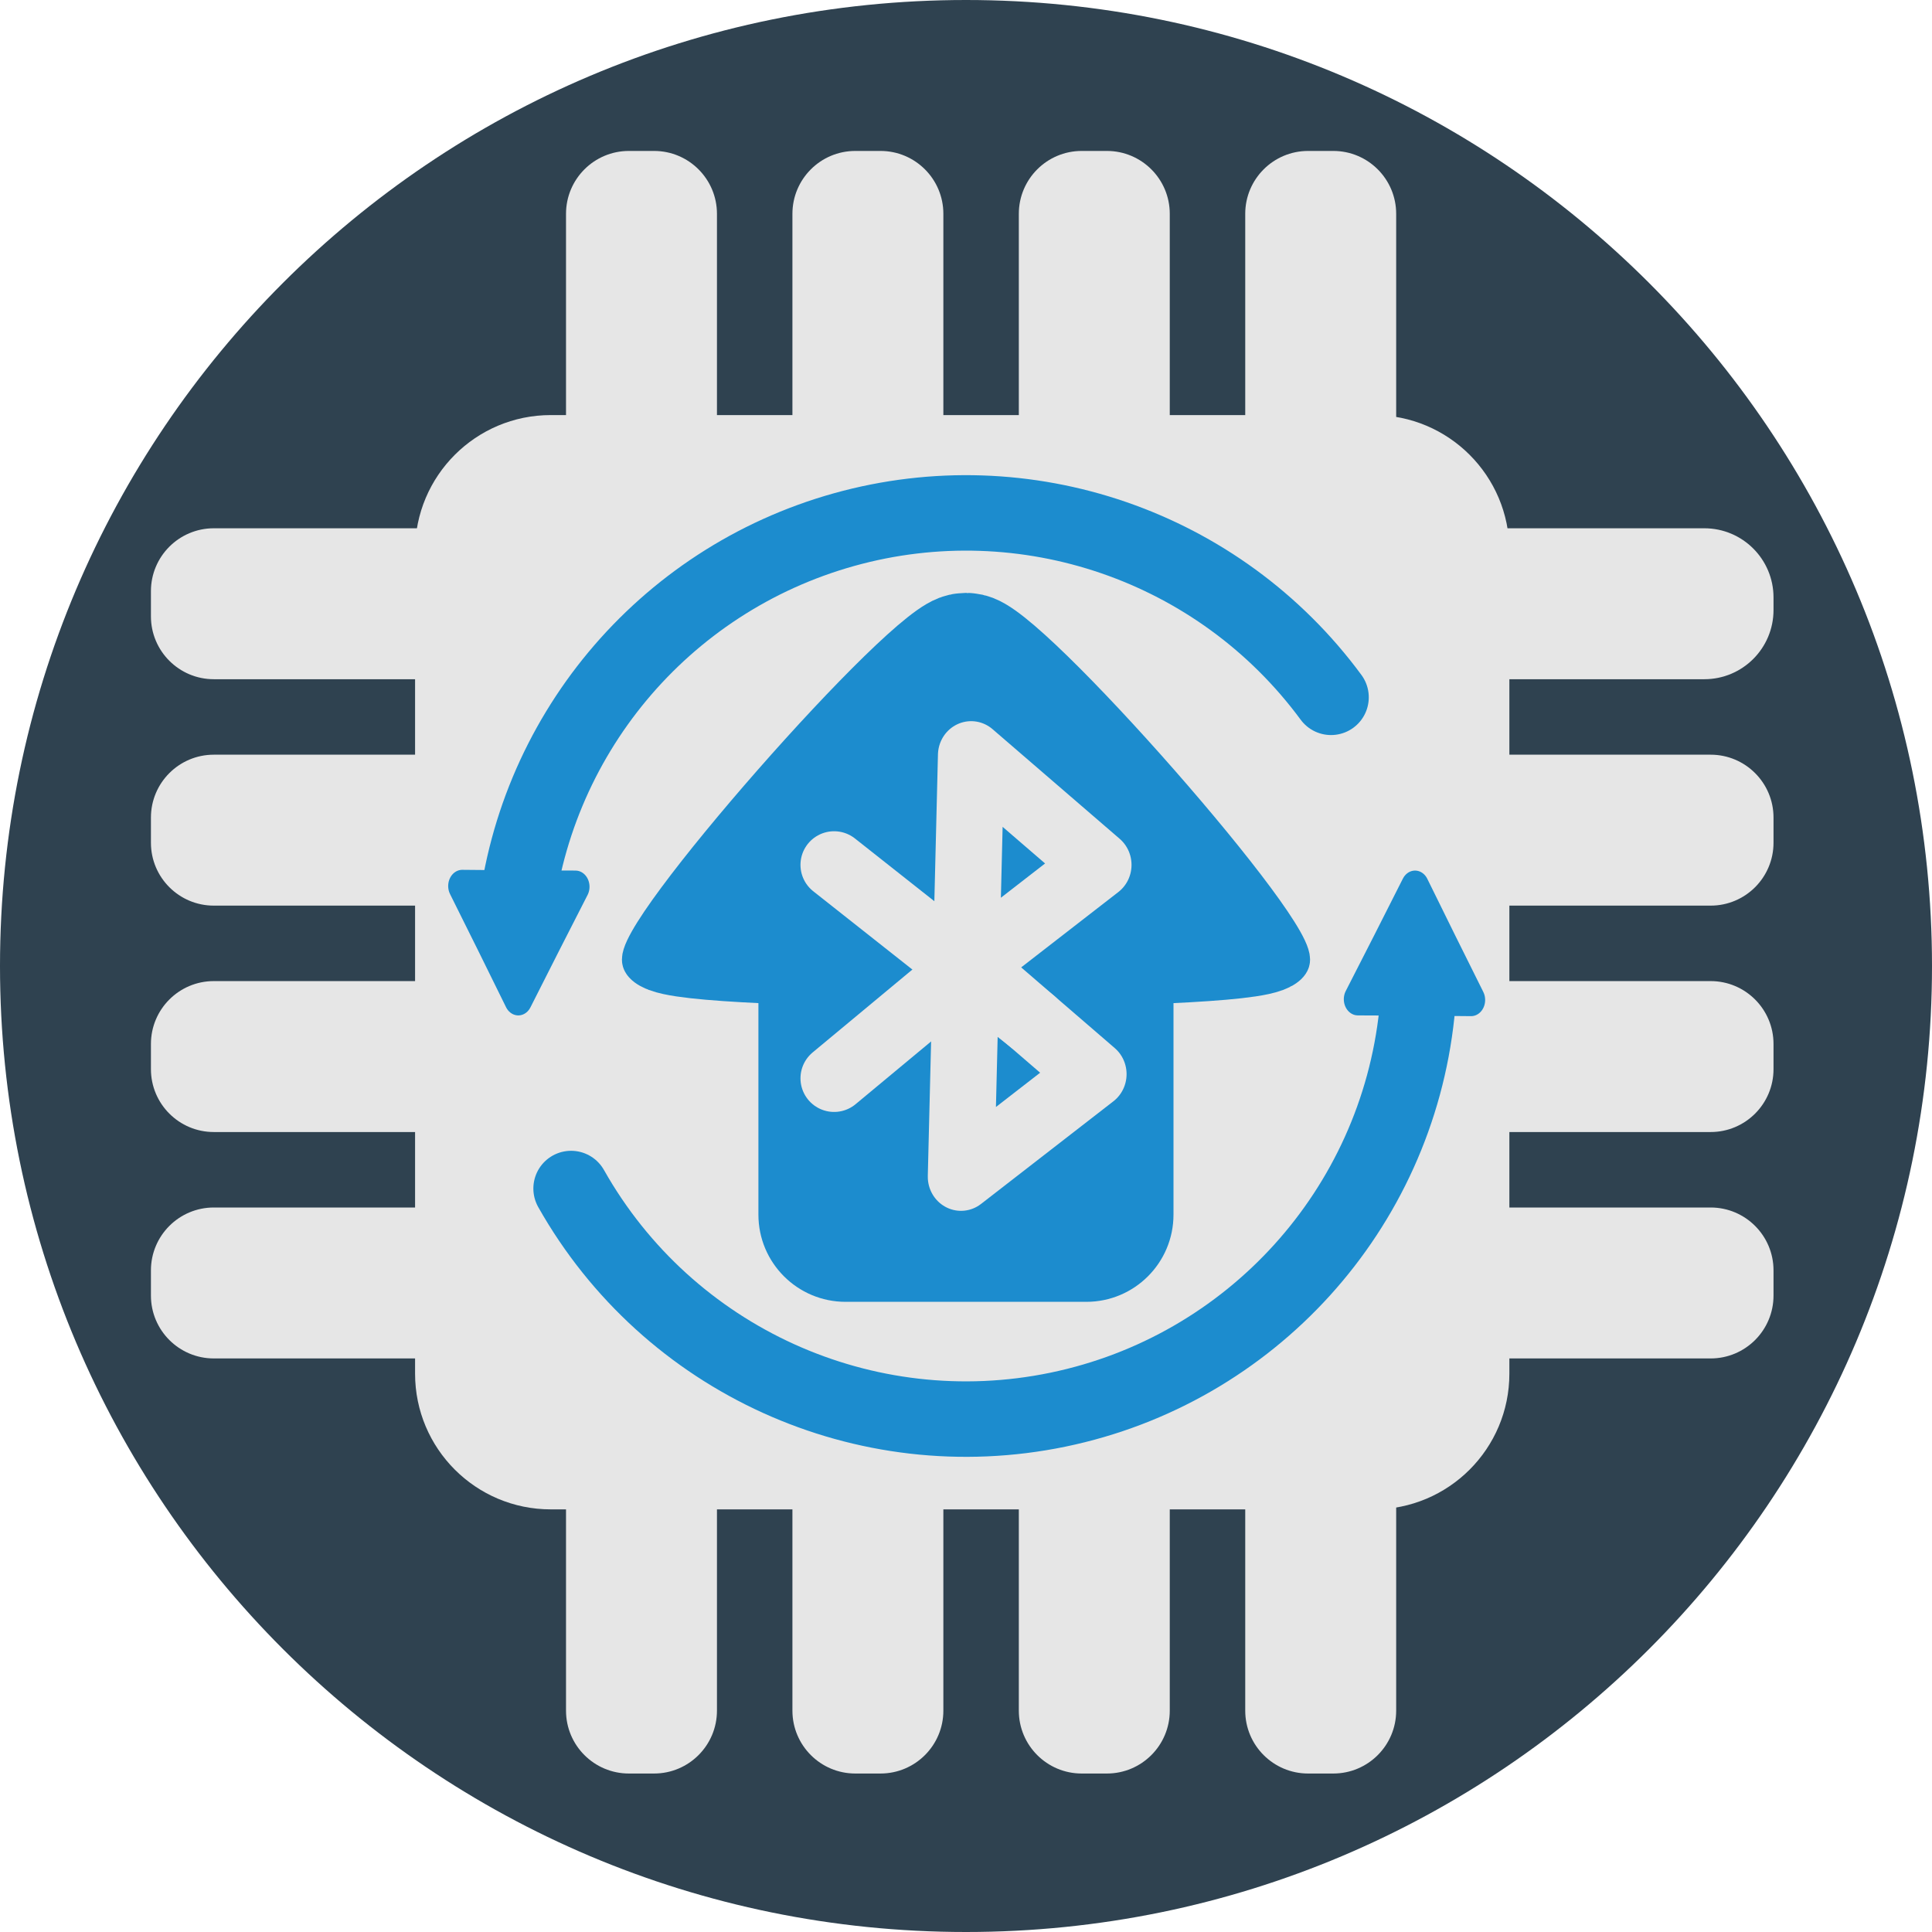
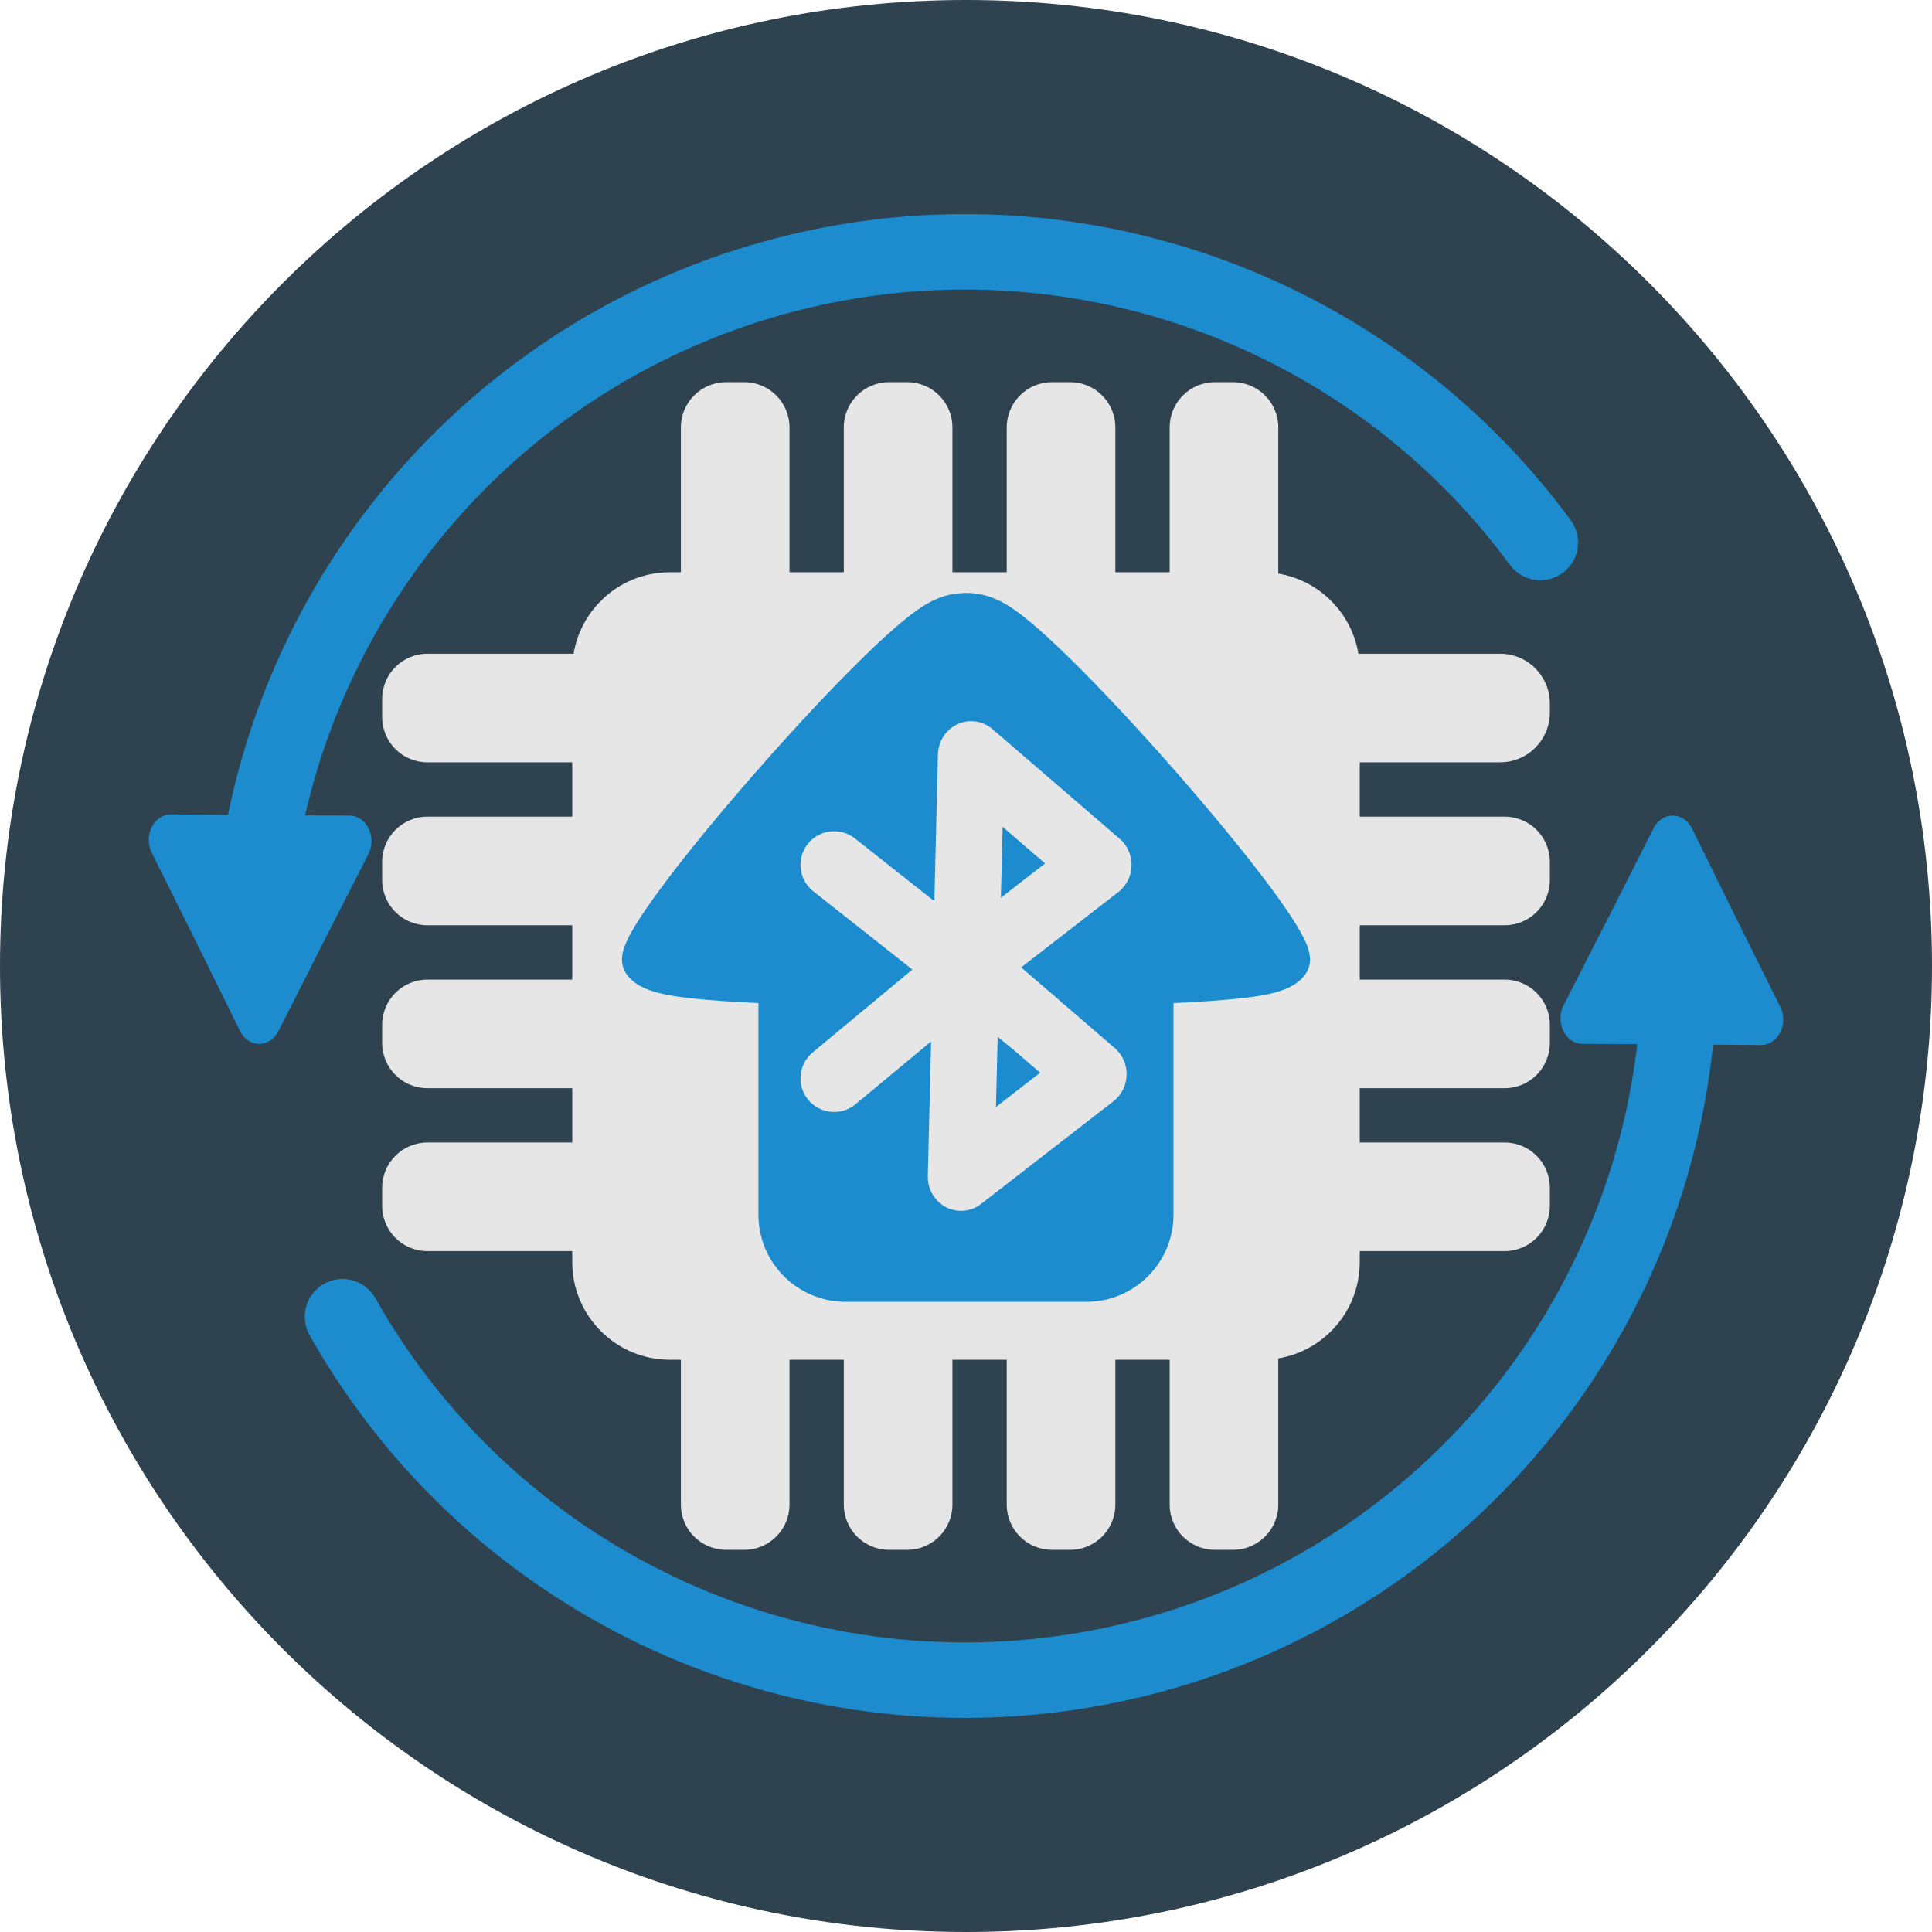
<svg xmlns="http://www.w3.org/2000/svg" xmlns:xlink="http://www.w3.org/1999/xlink" width="1024" height="1024" viewBox="0 0 270.933 270.933" version="1.1" id="svg5">
  <defs id="defs2">
    <marker style="overflow:visible" id="TriangleInS" refX="0.0" refY="0.0" orient="auto">
      <path transform="scale(-0.2)" style="fill-rule:evenodd;fill:context-stroke;stroke:context-stroke;stroke-width:1.0pt" d="M 5.77,0.0 L -2.88,5.0 L -2.88,-5.0 L 5.77,0.0 z " id="path1663" />
    </marker>
    <marker style="overflow:visible" id="EmptyTriangleInL" refX="0.0" refY="0.0" orient="auto">
      <path transform="scale(-0.8) translate(-6,0)" style="fill-rule:evenodd;fill:context-fill;stroke:context-stroke;stroke-width:1.0pt" d="M 5.77,0.0 L -2.88,5.0 L -2.88,-5.0 L 5.77,0.0 z " id="path1675" />
    </marker>
    <marker style="overflow:visible" id="Arrow1Mstart" refX="0.0" refY="0.0" orient="auto">
      <path transform="scale(0.4) translate(10,0)" style="fill-rule:evenodd;fill:context-stroke;stroke:context-stroke;stroke-width:1.0pt" d="M 0.0,0.0 L 5.0,-5.0 L -12.5,0.0 L 5.0,5.0 L 0.0,0.0 z " id="path1530" />
    </marker>
    <marker style="overflow:visible" id="marker1812" refX="0.0" refY="0.0" orient="auto">
      <path transform="scale(0.3) translate(-2.3,0)" d="M 8.719,4.034 L -2.207,0.016 L 8.719,-4.002 C 6.973,-1.63 6.983,1.616 8.719,4.034 z " style="stroke:context-stroke;fill-rule:evenodd;fill:context-stroke;stroke-width:0.625;stroke-linejoin:round" id="path1810" />
    </marker>
    <marker style="overflow:visible" id="Arrow2Sstart" refX="0.0" refY="0.0" orient="auto">
      <path transform="scale(0.3) translate(-2.3,0)" d="M 8.719,4.034 L -2.207,0.016 L 8.719,-4.002 C 6.973,-1.63 6.983,1.616 8.719,4.034 z " style="stroke:context-stroke;fill-rule:evenodd;fill:context-stroke;stroke-width:0.625;stroke-linejoin:round" id="path1554" />
    </marker>
    <marker style="overflow:visible;" id="marker1794" refX="0.0" refY="0.0" orient="auto">
      <path transform="scale(0.8) rotate(180) translate(12.5,0)" style="fill-rule:evenodd;fill:context-stroke;stroke:context-stroke;stroke-width:1.0pt;" d="M 0.0,0.0 L 5.0,-5.0 L -12.5,0.0 L 5.0,5.0 L 0.0,0.0 z " id="path1792" />
    </marker>
    <marker style="overflow:visible;" id="Arrow1Lend" refX="0.0" refY="0.0" orient="auto">
      <path transform="scale(0.8) rotate(180) translate(12.5,0)" style="fill-rule:evenodd;fill:context-stroke;stroke:context-stroke;stroke-width:1.0pt;" d="M 0.0,0.0 L 5.0,-5.0 L -12.5,0.0 L 5.0,5.0 L 0.0,0.0 z " id="path1527" />
    </marker>
    <clipPath clipPathUnits="userSpaceOnUse" id="clipPath3197">
      <use x="0" y="0" xlink:href="#g3193" id="use3199" transform="matrix(0.9090909,0,0,1,12.31515,3.596363)" width="100%" height="100%" />
    </clipPath>
    <marker style="overflow:visible" id="marker1812-3" refX="0" refY="0" orient="auto">
      <path transform="matrix(0.3,0,0,0.3,-0.69,0)" d="M 8.719,4.034 -2.207,0.016 8.719,-4.002 c -1.745,2.372 -1.735,5.617 -6e-7,8.035 z" style="fill:context-stroke;fill-rule:evenodd;stroke:context-stroke;stroke-width:0.625;stroke-linejoin:round" id="path1810-6" />
    </marker>
  </defs>
  <g id="layer1">
    <rect style="fill:#2f4250;fill-opacity:1;stroke:none;stroke-width:0.427;stroke-linecap:round;stroke-linejoin:round" id="rect1146" width="270.933" height="270.933" x="2.8421709e-14" y="-1.7763568e-15" ry="135.467" />
+     <rect style="fill:#e6e6e6;fill-opacity:1;stroke:none;stroke-width:15.232;stroke-linecap:round;stroke-miterlimit:4;stroke-dasharray:none" id="rect3299-3-62-2-3-7-2" width="15.232" height="38.081" x="137.371" y="-91.674" ry="6.347" transform="rotate(90)" />
+     <rect style="opacity:1;fill:#e6e6e6;fill-opacity:1;stroke-width:0;stroke-miterlimit:4;stroke-dasharray:none" id="rect12326" width="110.434" height="110.434" x="80.249" y="80.249" ry="13.692" />
    <ellipse style="fill:#ff0000;fill-rule:evenodd;stroke-width:0.265" id="path237" cx="-59.058" cy="36.908" rx="0.014" ry="3.689" />
    <g id="g3193" transform="matrix(1.1,0,0,0.9758086,-14.07584,-0.02566746)" />
-     <rect style="opacity:1;fill:#e6e6e6;fill-opacity:1;stroke-width:0;stroke-miterlimit:4;stroke-dasharray:none" id="rect12326" width="153.458" height="153.458" x="58.208" y="58.208" ry="19.027" />
+     <rect style="fill:#e6e6e6;fill-opacity:1;stroke:none;stroke-width:15.232;stroke-linecap:round;stroke-miterlimit:4;stroke-dasharray:none" id="rect3299" width="15.232" height="38.081" x="95.482" y="53.593" ry="6.347" />
+     <rect style="fill:#e6e6e6;fill-opacity:1;stroke:none;stroke-width:15.232;stroke-linecap:round;stroke-miterlimit:4;stroke-dasharray:none" id="rect3299-3" width="15.232" height="38.081" x="164.027" y="53.593" ry="6.347" />
+     <rect style="fill:#e6e6e6;fill-opacity:1;stroke:none;stroke-width:15.232;stroke-linecap:round;stroke-miterlimit:4;stroke-dasharray:none" id="rect3299-3-6" width="15.232" height="38.081" x="118.33" y="53.593" ry="6.347" />
+     <rect style="fill:#e6e6e6;fill-opacity:1;stroke:none;stroke-width:15.232;stroke-linecap:round;stroke-miterlimit:4;stroke-dasharray:none" id="rect3299-3-6-6" width="15.232" height="38.081" x="141.179" y="53.593" ry="6.347" />
+     <rect style="fill:#e6e6e6;fill-opacity:1;stroke:none;stroke-width:15.232;stroke-linecap:round;stroke-miterlimit:4;stroke-dasharray:none" id="rect3299-0" width="15.232" height="38.081" x="95.482" y="179.26" ry="6.347" />
+     <rect style="fill:#e6e6e6;fill-opacity:1;stroke:none;stroke-width:15.232;stroke-linecap:round;stroke-miterlimit:4;stroke-dasharray:none" id="rect3299-3-62" width="15.232" height="38.081" x="164.027" y="179.26" ry="6.347" />
+     <rect style="fill:#e6e6e6;fill-opacity:1;stroke:none;stroke-width:15.976;stroke-linecap:round;stroke-miterlimit:4;stroke-dasharray:none" id="rect3299-3-62-2" width="15.232" height="41.889" x="91.674" y="-217.341" ry="6.981" transform="rotate(90)" />
+     <rect style="fill:#e6e6e6;fill-opacity:1;stroke:none;stroke-width:15.232;stroke-linecap:round;stroke-miterlimit:4;stroke-dasharray:none" id="rect3299-3-62-2-3" width="15.232" height="38.081" x="114.522" y="-217.341" ry="6.347" transform="rotate(90)" />
+     <rect style="fill:#e6e6e6;fill-opacity:1;stroke:none;stroke-width:15.232;stroke-linecap:round;stroke-miterlimit:4;stroke-dasharray:none" id="rect3299-3-62-2-3-7" width="15.232" height="38.081" x="137.371" y="-217.341" ry="6.347" transform="rotate(90)" />
+     <path style="fill:#1c8cce;fill-opacity:1;stroke:#1c8cce;stroke-width:40;stroke-linecap:round;stroke-linejoin:round" id="path1125" d="m 511.909,436.158 c -7.915,13.708 -255.904,13.708 -263.818,0 C 240.176,422.449 364.171,207.685 380,207.685 c 15.829,0 139.824,214.765 131.909,228.473 z" transform="matrix(0.316871,0,0,0.208449,15.0557,44.02087)" />
+     <rect style="fill:#e6e6e6;fill-opacity:1;stroke:none;stroke-width:15.232;stroke-linecap:round;stroke-miterlimit:4;stroke-dasharray:none" id="rect3299-3-62-2-3-7-5" width="15.232" height="38.081" x="160.219" y="-217.341" ry="6.347" transform="rotate(90)" />
+     <rect style="fill:#e6e6e6;fill-opacity:1;stroke:none;stroke-width:15.232;stroke-linecap:round;stroke-miterlimit:4;stroke-dasharray:none" id="rect3299-3-62-2-9" width="15.232" height="38.081" x="91.674" y="-91.674" ry="6.347" transform="rotate(90)" />
+     <rect style="fill:#e6e6e6;fill-opacity:1;stroke:none;stroke-width:15.232;stroke-linecap:round;stroke-miterlimit:4;stroke-dasharray:none" id="rect3299-3-62-2-3-2" width="15.232" height="38.081" x="114.522" y="-91.674" ry="6.347" transform="rotate(90)" />
+     <rect style="fill:#e6e6e6;fill-opacity:1;stroke:none;stroke-width:15.232;stroke-linecap:round;stroke-miterlimit:4;stroke-dasharray:none" id="rect3299-3-62-2-3-7-5-8" width="15.232" height="38.081" x="160.219" y="-91.674" ry="6.347" transform="rotate(90)" />
+     <rect style="fill:#e6e6e6;fill-opacity:1;stroke:none;stroke-width:15.232;stroke-linecap:round;stroke-miterlimit:4;stroke-dasharray:none" id="rect3299-3-6-61" width="15.232" height="38.081" x="118.33" y="179.26" ry="6.347" />
+     <rect style="fill:#e6e6e6;fill-opacity:1;stroke:none;stroke-width:15.232;stroke-linecap:round;stroke-miterlimit:4;stroke-dasharray:none" id="rect3299-3-6-6-8" width="15.232" height="38.081" x="141.179" y="179.26" ry="6.347" />
    <rect style="opacity:1;fill:#1c8cce;fill-opacity:1;stroke-width:0;stroke-miterlimit:4;stroke-dasharray:none" id="rect12457" width="58.208" height="68.262" x="106.356" y="114.3" ry="12.226" />
-     <rect style="fill:#e6e6e6;fill-opacity:1;stroke:none;stroke-width:21.167;stroke-linecap:round;stroke-miterlimit:4;stroke-dasharray:none" id="rect3299" width="21.167" height="52.917" x="79.375" y="21.167" ry="8.819" />
-     <rect style="fill:#e6e6e6;fill-opacity:1;stroke:none;stroke-width:21.167;stroke-linecap:round;stroke-miterlimit:4;stroke-dasharray:none" id="rect3299-3" width="21.167" height="52.917" x="174.625" y="21.167" ry="8.819" />
-     <rect style="fill:#e6e6e6;fill-opacity:1;stroke:none;stroke-width:21.167;stroke-linecap:round;stroke-miterlimit:4;stroke-dasharray:none" id="rect3299-3-6" width="21.167" height="52.917" x="111.125" y="21.167" ry="8.819" />
-     <rect style="fill:#e6e6e6;fill-opacity:1;stroke:none;stroke-width:21.167;stroke-linecap:round;stroke-miterlimit:4;stroke-dasharray:none" id="rect3299-3-6-6" width="21.167" height="52.917" x="142.875" y="21.167" ry="8.819" />
-     <rect style="fill:#e6e6e6;fill-opacity:1;stroke:none;stroke-width:21.167;stroke-linecap:round;stroke-miterlimit:4;stroke-dasharray:none" id="rect3299-0" width="21.167" height="52.917" x="79.375" y="195.792" ry="8.819" />
-     <rect style="fill:#e6e6e6;fill-opacity:1;stroke:none;stroke-width:21.167;stroke-linecap:round;stroke-miterlimit:4;stroke-dasharray:none" id="rect3299-3-62" width="21.167" height="52.917" x="174.625" y="195.792" ry="8.819" />
-     <rect style="fill:#e6e6e6;fill-opacity:1;stroke:none;stroke-width:22.2;stroke-linecap:round;stroke-miterlimit:4;stroke-dasharray:none" id="rect3299-3-62-2" width="21.167" height="58.208" x="74.083" y="-248.708" ry="9.701" transform="rotate(90)" />
-     <rect style="fill:#e6e6e6;fill-opacity:1;stroke:none;stroke-width:21.167;stroke-linecap:round;stroke-miterlimit:4;stroke-dasharray:none" id="rect3299-3-62-2-3" width="21.167" height="52.917" x="105.833" y="-248.708" ry="8.819" transform="rotate(90)" />
-     <rect style="fill:#e6e6e6;fill-opacity:1;stroke:none;stroke-width:21.167;stroke-linecap:round;stroke-miterlimit:4;stroke-dasharray:none" id="rect3299-3-62-2-3-7" width="21.167" height="52.917" x="137.583" y="-248.708" ry="8.819" transform="rotate(90)" />
-     <rect style="fill:#e6e6e6;fill-opacity:1;stroke:none;stroke-width:21.167;stroke-linecap:round;stroke-miterlimit:4;stroke-dasharray:none" id="rect3299-3-62-2-3-7-5" width="21.167" height="52.917" x="169.333" y="-248.708" ry="8.819" transform="rotate(90)" />
-     <rect style="fill:#e6e6e6;fill-opacity:1;stroke:none;stroke-width:21.167;stroke-linecap:round;stroke-miterlimit:4;stroke-dasharray:none" id="rect3299-3-62-2-9" width="21.167" height="52.917" x="74.083" y="-74.083" ry="8.819" transform="rotate(90)" />
-     <rect style="fill:#e6e6e6;fill-opacity:1;stroke:none;stroke-width:21.167;stroke-linecap:round;stroke-miterlimit:4;stroke-dasharray:none" id="rect3299-3-62-2-3-2" width="21.167" height="52.917" x="105.833" y="-74.083" ry="8.819" transform="rotate(90)" />
-     <rect style="fill:#e6e6e6;fill-opacity:1;stroke:none;stroke-width:21.167;stroke-linecap:round;stroke-miterlimit:4;stroke-dasharray:none" id="rect3299-3-62-2-3-7-2" width="21.167" height="52.917" x="137.583" y="-74.083" ry="8.819" transform="rotate(90)" />
-     <rect style="fill:#e6e6e6;fill-opacity:1;stroke:none;stroke-width:21.167;stroke-linecap:round;stroke-miterlimit:4;stroke-dasharray:none" id="rect3299-3-62-2-3-7-5-8" width="21.167" height="52.917" x="169.333" y="-74.083" ry="8.819" transform="rotate(90)" />
-     <rect style="fill:#e6e6e6;fill-opacity:1;stroke:none;stroke-width:21.167;stroke-linecap:round;stroke-miterlimit:4;stroke-dasharray:none" id="rect3299-3-6-61" width="21.167" height="52.917" x="111.125" y="195.792" ry="8.819" />
-     <rect style="fill:#e6e6e6;fill-opacity:1;stroke:none;stroke-width:21.167;stroke-linecap:round;stroke-miterlimit:4;stroke-dasharray:none" id="rect3299-3-6-6-8" width="21.167" height="52.917" x="142.875" y="195.792" ry="8.819" />
-     <path style="fill:none;stroke:#1c8cce;stroke-width:10.583;stroke-linecap:round;stroke-linejoin:round;stroke-miterlimit:4;stroke-dasharray:none" id="path3137" d="M 198.693,142.115 A 63.576,63.538 0 0 1 148.364,197.683 63.576,63.538 0 0 1 80.087,166.673" />
-     <path style="fill:none;stroke:#1c8cce;stroke-width:10.583;stroke-linecap:round;stroke-linejoin:round;stroke-miterlimit:4;stroke-dasharray:none" id="path3137-6" d="M 72.147,129.771 A 63.576,63.538 0 0 1 118.355,74.274 63.576,63.538 0 0 1 186.658,97.788" />
-     <g id="g3223-2-3" style="fill:#1c8cce;fill-opacity:1" transform="matrix(-0.0963768,0,0,-0.2627145,87.13918,151.0552)">
+     <path style="fill:none;stroke:#1c8cce;stroke-width:10.583;stroke-linecap:round;stroke-linejoin:round;stroke-miterlimit:4;stroke-dasharray:none" id="path3137-6" d="M 35.517,126.489 A 100.207,100.147 0 0 1 108.349,39.015 100.207,100.147 0 0 1 216.007,76.078" />
+     <path style="fill:none;stroke:#1c8cce;stroke-width:10.583;stroke-linecap:round;stroke-linejoin:round;stroke-miterlimit:4;stroke-dasharray:none" id="path3137" d="M 234.977,145.945 A 100.207,100.147 0 0 1 155.649,233.53 100.207,100.147 0 0 1 48.032,184.652" />
+     <g id="g3223-2-3-3" style="fill:#1c8cce;fill-opacity:1" transform="matrix(0.1519077,0,0,0.4140868,211.7862,100.7216)">
+       <path style="opacity:1;fill:#1c8cce;fill-opacity:1;stroke:#1c8cce;stroke-width:107.198;stroke-linecap:round;stroke-linejoin:round;stroke-miterlimit:4;stroke-dasharray:none;stroke-opacity:1" id="path3219-9-6-6" transform="matrix(0.381851,0,0,0.1612198,27.62347,47.65063)" d="M 534.053,337.321 318.372,335.672 102.686,334.851 211.954,148.89 320.509,-37.489 426.921,150.121 Z" />
+     </g>
+     <g id="g3223-2-3" style="fill:#1c8cce;fill-opacity:1" transform="matrix(-0.1519077,0,0,-0.4140868,59.14711,160.0362)">
      <path style="opacity:1;fill:#1c8cce;fill-opacity:1;stroke:#1c8cce;stroke-width:107.198;stroke-linecap:round;stroke-linejoin:round;stroke-miterlimit:4;stroke-dasharray:none;stroke-opacity:1" id="path3219-9-6" transform="matrix(0.381851,0,0,0.1612198,27.62347,47.65063)" d="M 534.053,337.321 318.372,335.672 102.686,334.851 211.954,148.89 320.509,-37.489 426.921,150.121 Z" />
    </g>
-     <g id="g3223-2-3-3" style="fill:#1c8cce;fill-opacity:1" transform="matrix(0.0963768,0,0,0.2627145,183.98,113.4235)">
-       <path style="opacity:1;fill:#1c8cce;fill-opacity:1;stroke:#1c8cce;stroke-width:107.198;stroke-linecap:round;stroke-linejoin:round;stroke-miterlimit:4;stroke-dasharray:none;stroke-opacity:1" id="path3219-9-6-6" transform="matrix(0.381851,0,0,0.1612198,27.62347,47.65063)" d="M 534.053,337.321 318.372,335.672 102.686,334.851 211.954,148.89 320.509,-37.489 426.921,150.121 Z" />
-     </g>
-     <path style="fill:#1c8cce;fill-opacity:1;stroke:#1c8cce;stroke-width:40;stroke-linecap:round;stroke-linejoin:round" id="path1125" d="m 511.909,436.158 c -7.915,13.708 -255.904,13.708 -263.818,0 C 240.176,422.449 364.171,207.685 380,207.685 c 15.829,0 139.824,214.765 131.909,228.473 z" transform="matrix(0.316871,0,0,0.208449,15.0557,44.02087)" />
    <path style="fill:none;stroke:#e6e6e6;stroke-width:45.57;stroke-linecap:round;stroke-linejoin:round;stroke-miterlimit:4;stroke-dasharray:none;stroke-opacity:1" id="path5436" d="m 459.941,497.459 3.572,-142.06 87.231,73.374 z" transform="matrix(0.2044229,0,0,0.2095774,41.43696,31.42378)" />
    <path style="fill:none;stroke:#e6e6e6;stroke-width:45.57;stroke-linecap:round;stroke-linejoin:round;stroke-miterlimit:4;stroke-dasharray:none;stroke-opacity:1" id="path5436-7" transform="matrix(0.2044229,0,0,0.2095774,40.74328,60.76956)" d="m 459.941,497.459 3.572,-142.06 87.231,73.374 z" />
    <path style="fill:none;stroke:#e6e6e6;stroke-width:9.432;stroke-linecap:round;stroke-linejoin:miter;stroke-miterlimit:4;stroke-dasharray:none;stroke-opacity:1" d="m 138.584,133.258 -21.613,17.959" id="path5739" />
    <path style="fill:none;stroke:#e6e6e6;stroke-width:9.432;stroke-linecap:round;stroke-linejoin:miter;stroke-miterlimit:4;stroke-dasharray:none;stroke-opacity:1" d="m 116.97,121.285 27.789,21.95" id="path5739-0" />
  </g>
</svg>
